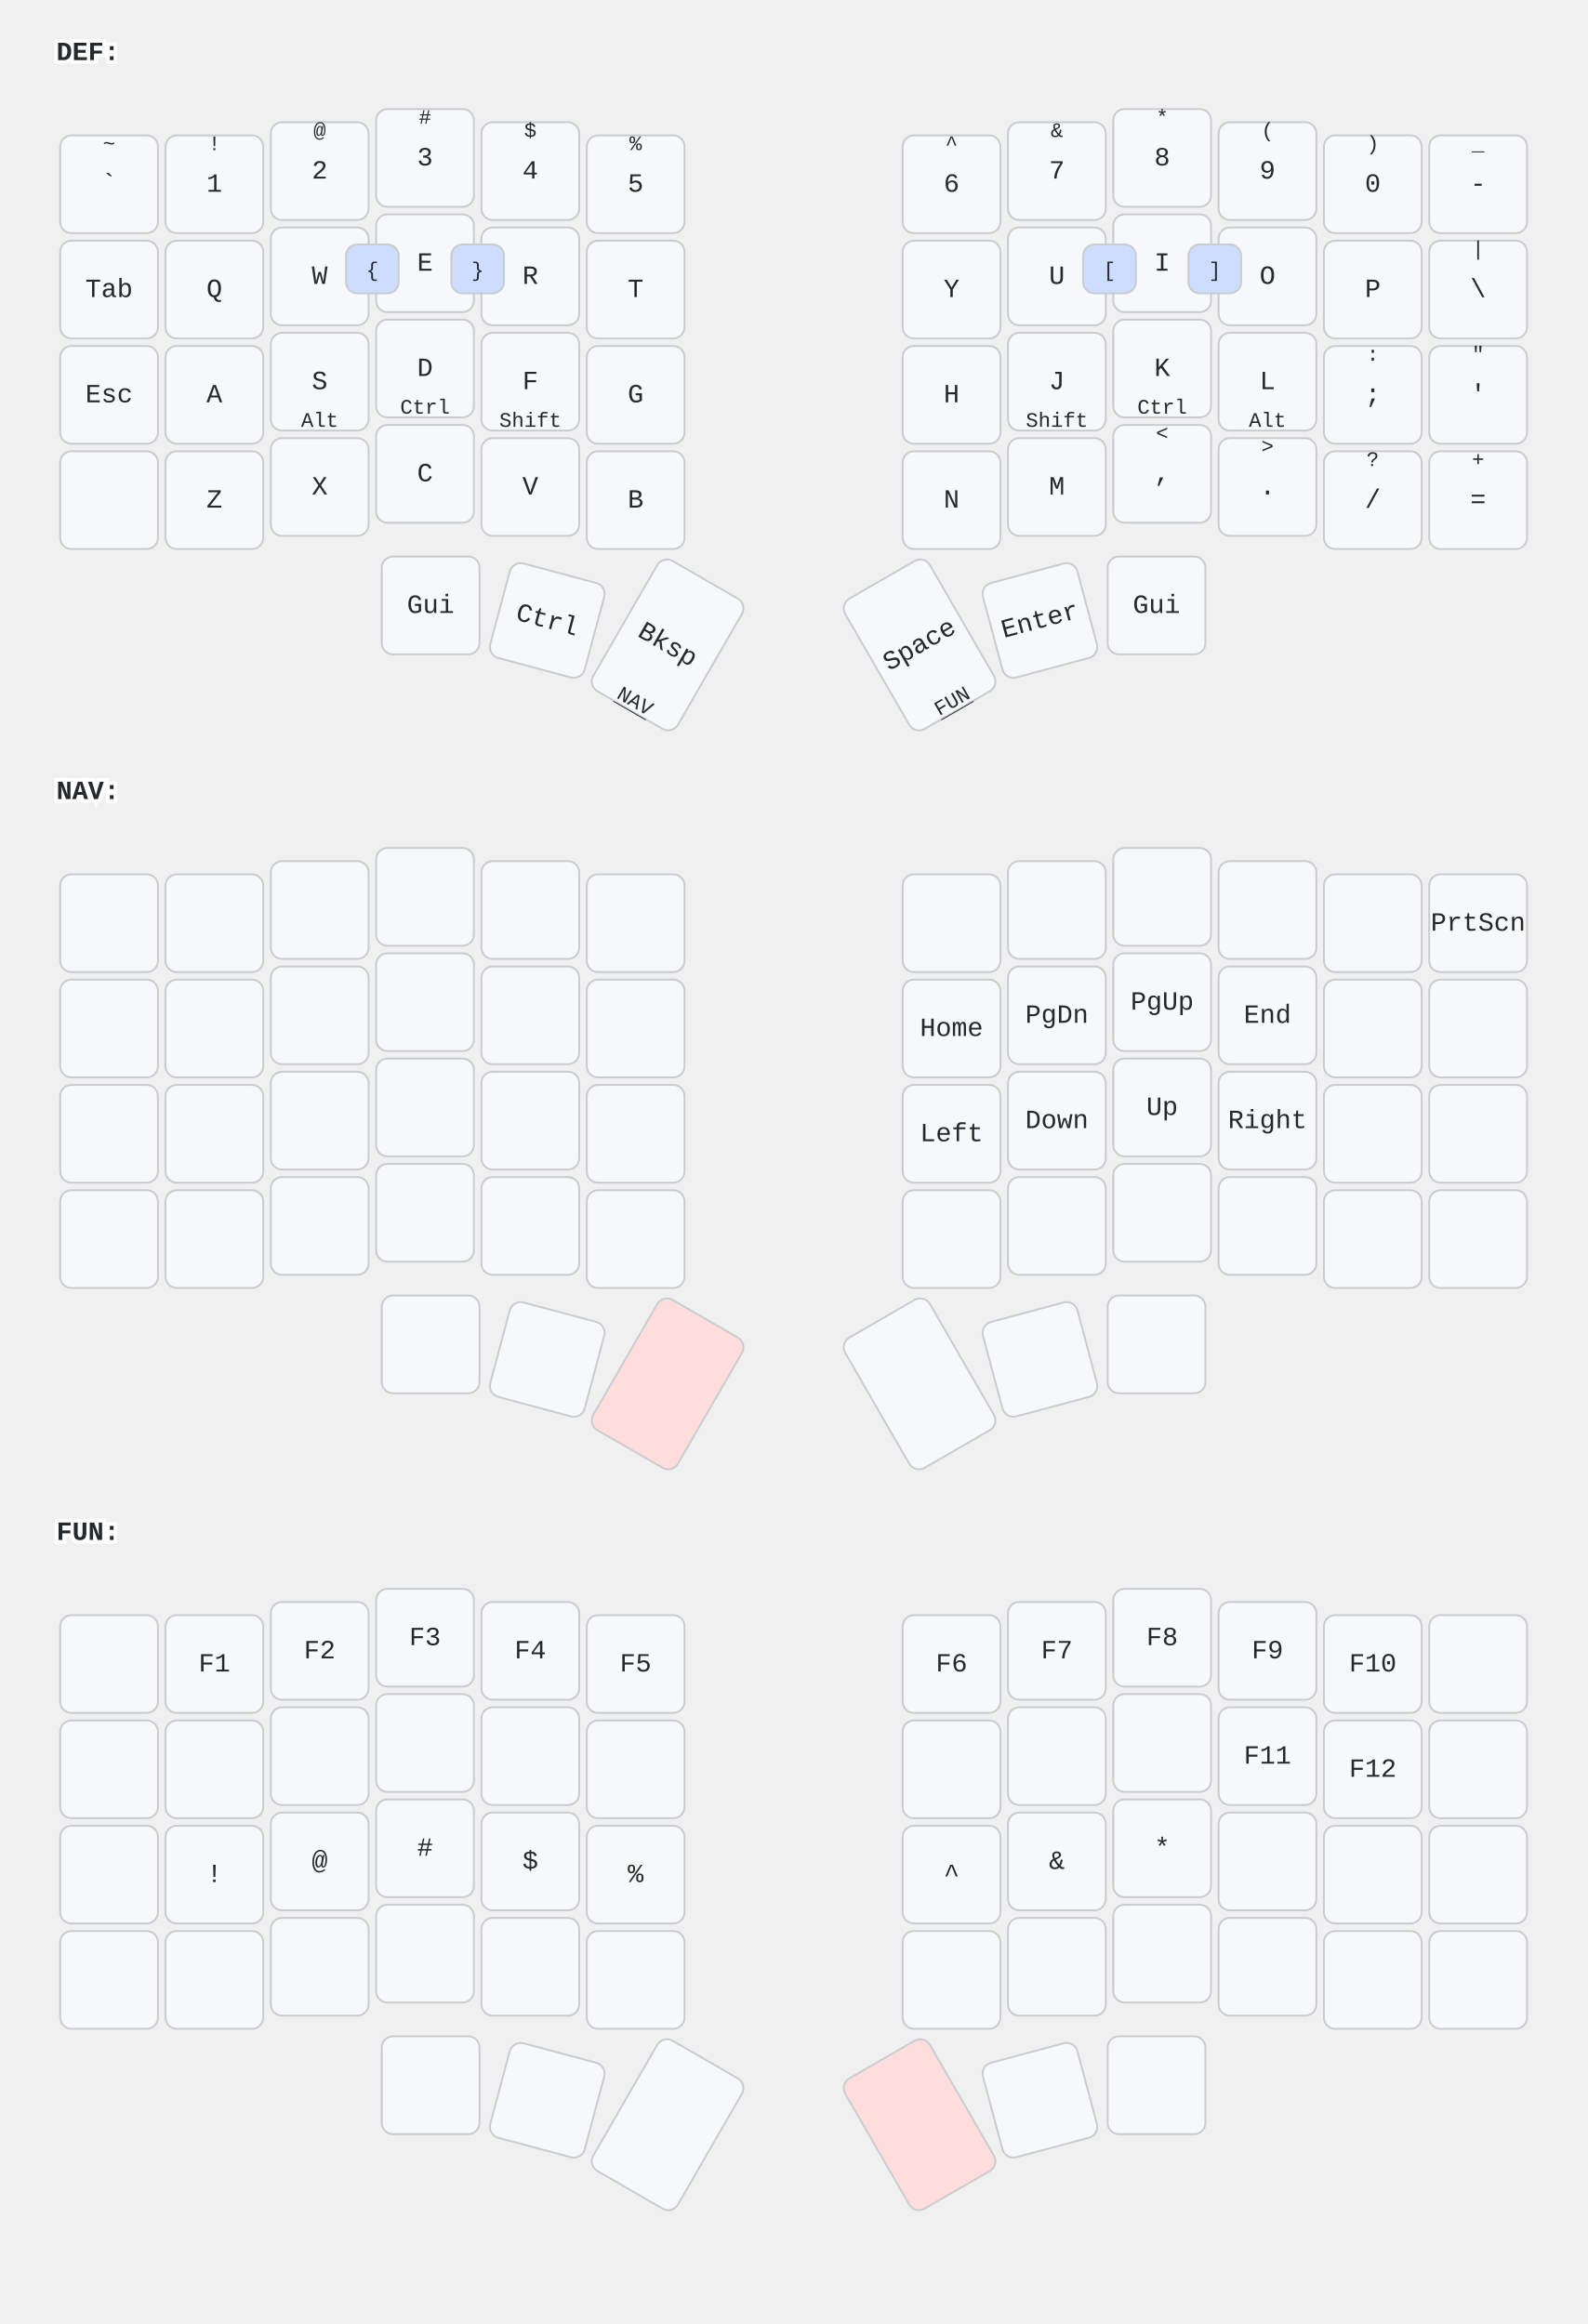
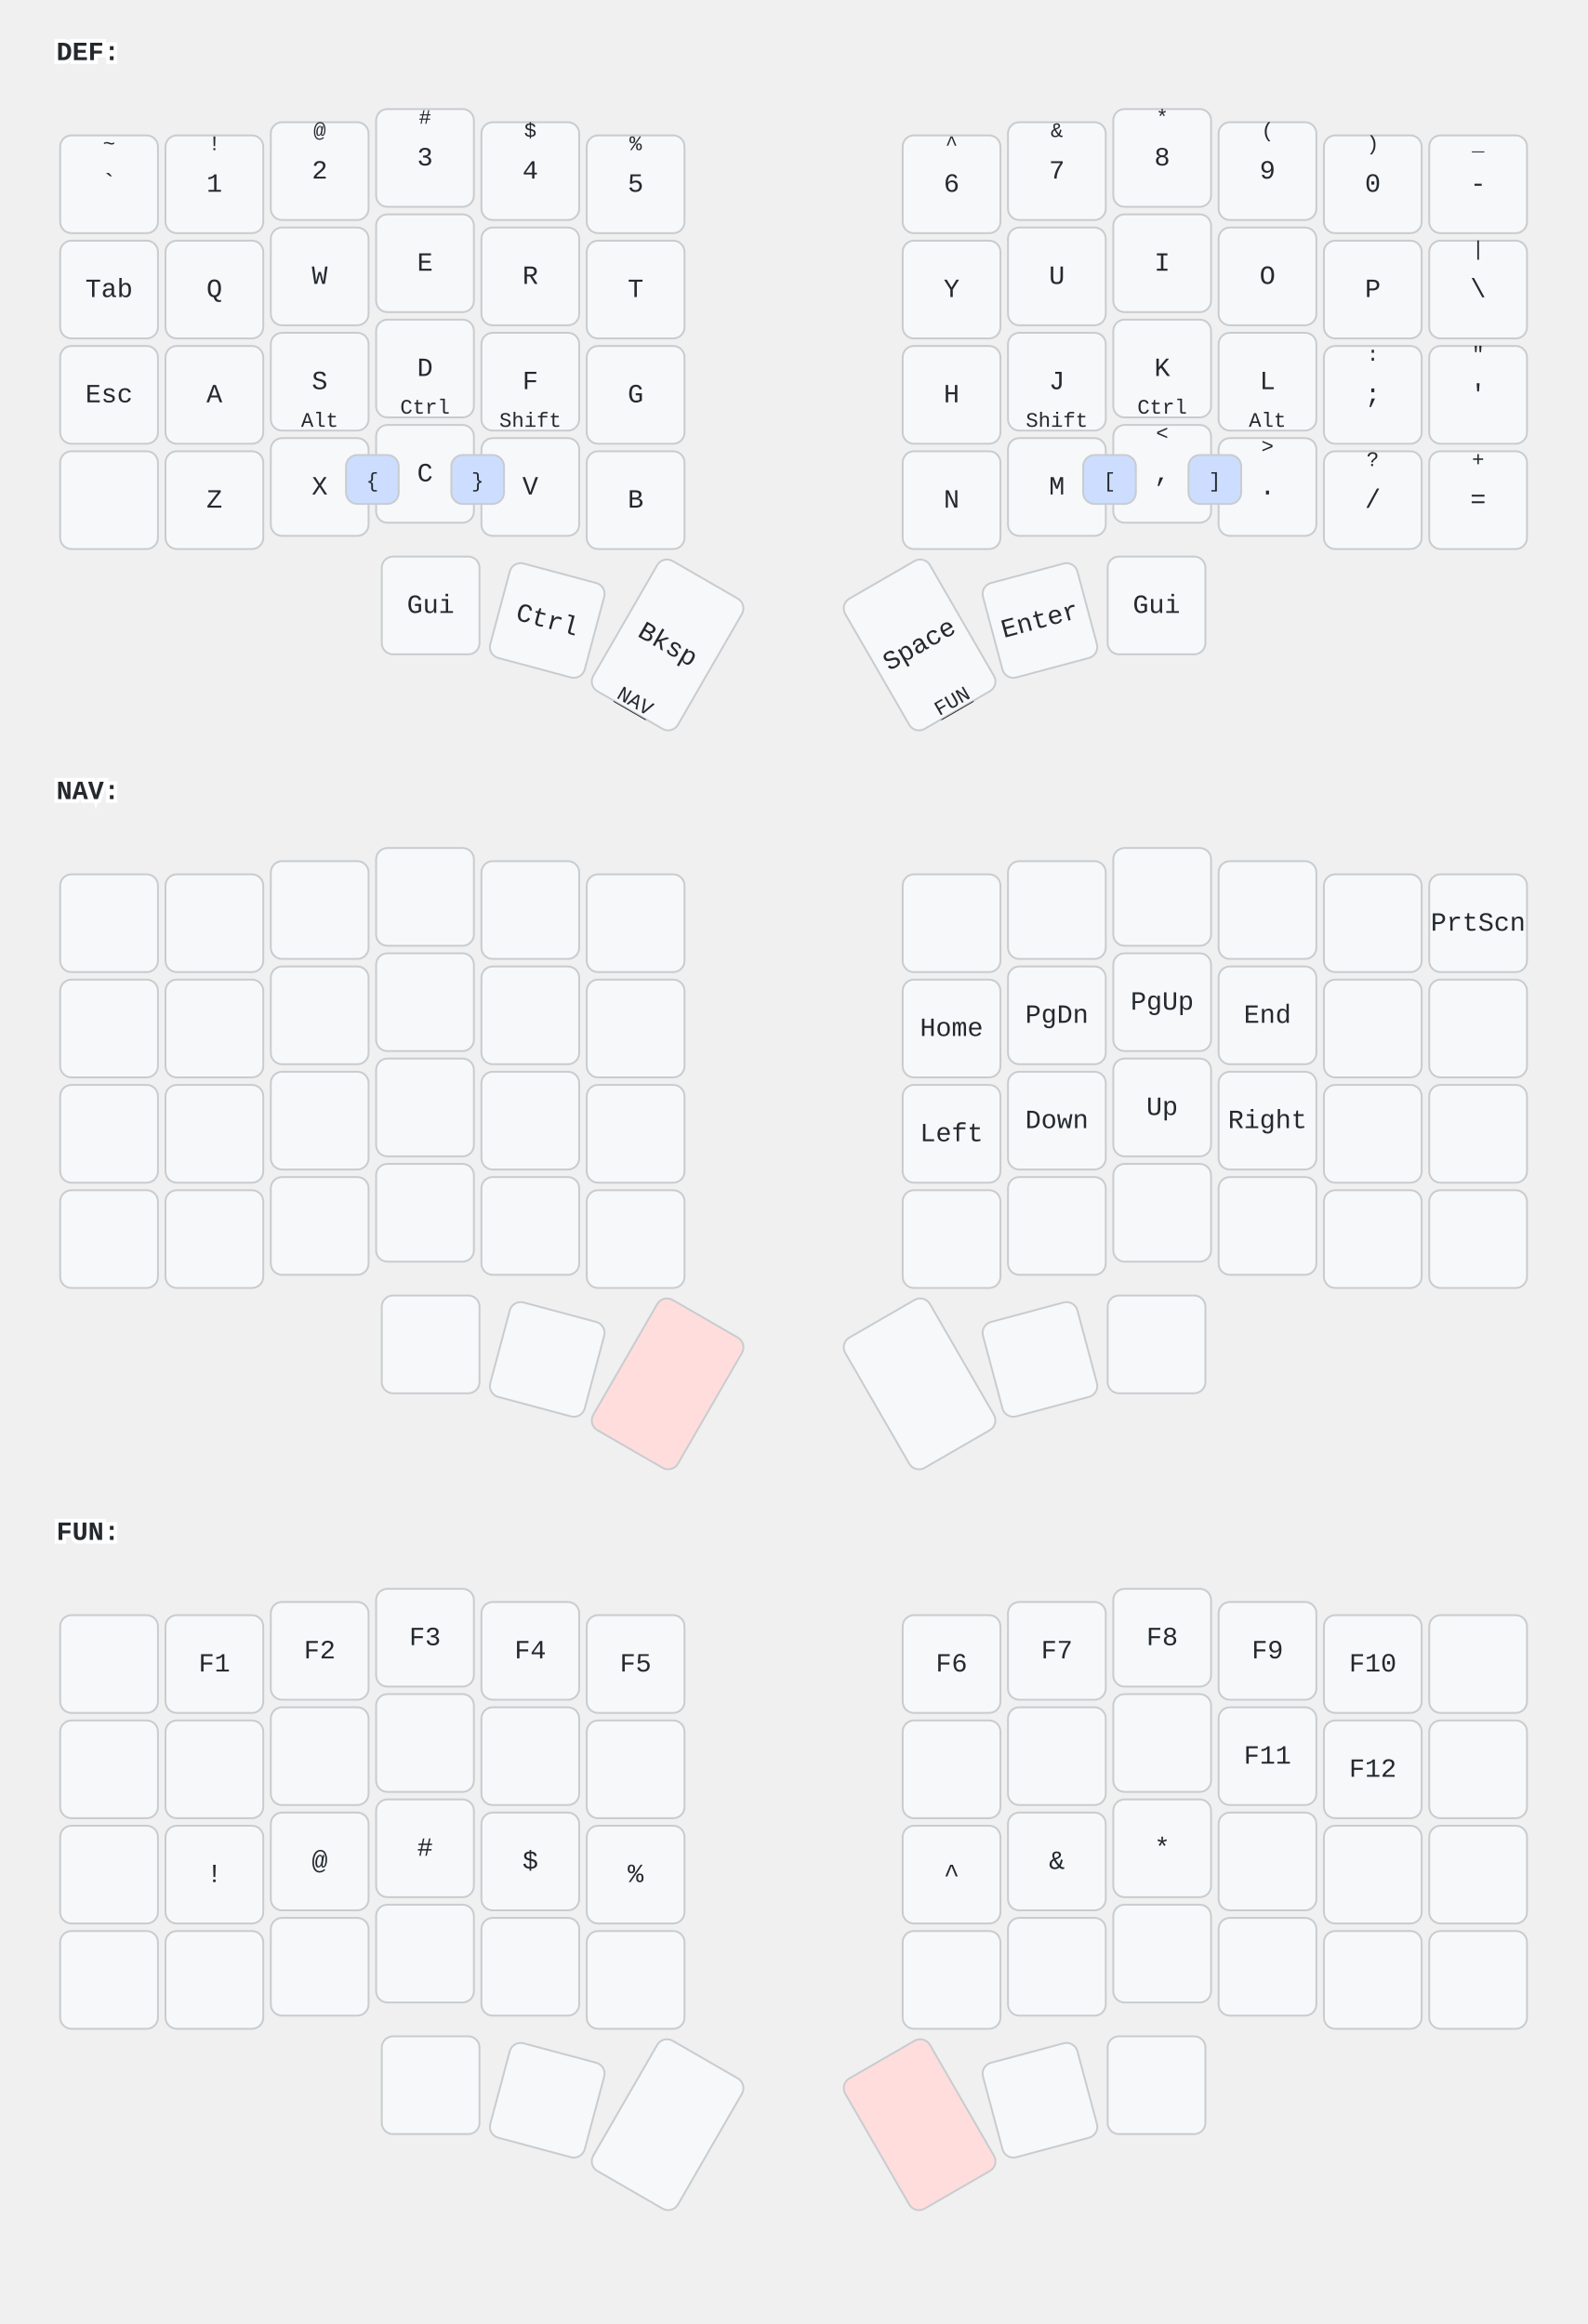
<svg xmlns="http://www.w3.org/2000/svg" width="844" height="1236" viewBox="0 0 844 1236" class="keymap">
  <style>/* inherit to force styles through use tags */
svg path {
    fill: inherit;
}

/* font and background color specifications */
svg.keymap {
    font-family: SFMono-Regular,Consolas,Liberation Mono,Menlo,monospace;
    font-size: 14px;
    font-kerning: normal;
    text-rendering: optimizeLegibility;
    fill: #24292e;
}

/* default key styling */
rect.key {
    fill: #f6f8fa;
}

rect.key, rect.combo {
    stroke: #c9cccf;
    stroke-width: 1;
}

/* default key side styling, only used is draw_key_sides is set */
rect.side {
    filter: brightness(90%);
}

/* color accent for combo boxes */
rect.combo, rect.combo-separate {
    fill: #cdf;
}

/* color accent for held keys */
rect.held, rect.combo.held {
    fill: #fdd;
}

/* color accent for ghost (optional) keys */
rect.ghost, rect.combo.ghost {
    stroke-dasharray: 4, 4;
    stroke-width: 2;
}

text {
    text-anchor: middle;
    dominant-baseline: middle;
}

/* styling for layer labels */
text.label {
    font-weight: bold;
    text-anchor: start;
    stroke: white;
    stroke-width: 4;
    paint-order: stroke;
}

/* styling for optional footer */
text.footer {
    text-anchor: end;
    dominant-baseline: auto;
    stroke: white;
    stroke-width: 4;
    paint-order: stroke;
}

/* styling for combo tap, and key non-tap label text */
text.combo, text.hold, text.shifted, text.left, text.right {
    font-size: 11px;
}

text.hold {
    text-anchor: middle;
    dominant-baseline: auto;
}

text.shifted {
    text-anchor: middle;
    dominant-baseline: hanging;
}

text.left {
    text-anchor: start;
}

text.right {
    text-anchor: end;
}

text.layer-activator {
    text-decoration: underline;
}

/* styling for hold/shifted label text in combo box */
text.combo.hold, text.combo.shifted, text.combo.left, text.combo.right {
    font-size: 8px;
}

/* lighter symbol for transparent keys */
text.trans {
    fill: #7b7e81;
}

/* styling for combo dendrons */
path.combo {
    stroke-width: 1;
    stroke: gray;
    fill: none;
}

/* Start Tabler Icons Cleanup */
/* cannot use height/width with glyphs */
.icon-tabler &gt; path {
    fill: inherit;
    stroke: inherit;
    stroke-width: 2;
}
/* hide tabler's default box */
.icon-tabler &gt; path[stroke="none"][fill="none"] {
    visibility: hidden;
}
/* End Tabler Icons Cleanup */
</style>
  <g transform="translate(30, 0)" class="layer-DEF">
    <text x="0" y="28" class="label" id="DEF">DEF:</text>
    <g transform="translate(0, 56)">
      <g transform="translate(28, 42)" class="key keypos-0">
        <rect rx="6" ry="6" x="-26" y="-26" width="52" height="52" class="key" />
        <text x="0" y="0" class="key tap">`</text>
        <text x="0" y="-24" class="key shifted">~</text>
      </g>
      <g transform="translate(84, 42)" class="key keypos-1">
        <rect rx="6" ry="6" x="-26" y="-26" width="52" height="52" class="key" />
        <text x="0" y="0" class="key tap">1</text>
        <text x="0" y="-24" class="key shifted">!</text>
      </g>
      <g transform="translate(140, 35)" class="key keypos-2">
        <rect rx="6" ry="6" x="-26" y="-26" width="52" height="52" class="key" />
        <text x="0" y="0" class="key tap">2</text>
        <text x="0" y="-24" class="key shifted">@</text>
      </g>
      <g transform="translate(196, 28)" class="key keypos-3">
        <rect rx="6" ry="6" x="-26" y="-26" width="52" height="52" class="key" />
        <text x="0" y="0" class="key tap">3</text>
        <text x="0" y="-24" class="key shifted">#</text>
      </g>
      <g transform="translate(252, 35)" class="key keypos-4">
        <rect rx="6" ry="6" x="-26" y="-26" width="52" height="52" class="key" />
        <text x="0" y="0" class="key tap">4</text>
        <text x="0" y="-24" class="key shifted">$</text>
      </g>
      <g transform="translate(308, 42)" class="key keypos-5">
        <rect rx="6" ry="6" x="-26" y="-26" width="52" height="52" class="key" />
        <text x="0" y="0" class="key tap">5</text>
        <text x="0" y="-24" class="key shifted">%</text>
      </g>
      <g transform="translate(476, 42)" class="key keypos-6">
        <rect rx="6" ry="6" x="-26" y="-26" width="52" height="52" class="key" />
        <text x="0" y="0" class="key tap">6</text>
        <text x="0" y="-24" class="key shifted">^</text>
      </g>
      <g transform="translate(532, 35)" class="key keypos-7">
        <rect rx="6" ry="6" x="-26" y="-26" width="52" height="52" class="key" />
        <text x="0" y="0" class="key tap">7</text>
        <text x="0" y="-24" class="key shifted">&amp;</text>
      </g>
      <g transform="translate(588, 28)" class="key keypos-8">
        <rect rx="6" ry="6" x="-26" y="-26" width="52" height="52" class="key" />
        <text x="0" y="0" class="key tap">8</text>
        <text x="0" y="-24" class="key shifted">*</text>
      </g>
      <g transform="translate(644, 35)" class="key keypos-9">
        <rect rx="6" ry="6" x="-26" y="-26" width="52" height="52" class="key" />
        <text x="0" y="0" class="key tap">9</text>
        <text x="0" y="-24" class="key shifted">(</text>
      </g>
      <g transform="translate(700, 42)" class="key keypos-10">
        <rect rx="6" ry="6" x="-26" y="-26" width="52" height="52" class="key" />
        <text x="0" y="0" class="key tap">0</text>
        <text x="0" y="-24" class="key shifted">)</text>
      </g>
      <g transform="translate(756, 42)" class="key keypos-11">
        <rect rx="6" ry="6" x="-26" y="-26" width="52" height="52" class="key" />
        <text x="0" y="0" class="key tap">-</text>
        <text x="0" y="-24" class="key shifted">_</text>
      </g>
      <g transform="translate(28, 98)" class="key keypos-12">
        <rect rx="6" ry="6" x="-26" y="-26" width="52" height="52" class="key" />
        <text x="0" y="0" class="key tap">Tab</text>
      </g>
      <g transform="translate(84, 98)" class="key keypos-13">
        <rect rx="6" ry="6" x="-26" y="-26" width="52" height="52" class="key" />
        <text x="0" y="0" class="key tap">Q</text>
      </g>
      <g transform="translate(140, 91)" class="key keypos-14">
        <rect rx="6" ry="6" x="-26" y="-26" width="52" height="52" class="key" />
        <text x="0" y="0" class="key tap">W</text>
      </g>
      <g transform="translate(196, 84)" class="key keypos-15">
        <rect rx="6" ry="6" x="-26" y="-26" width="52" height="52" class="key" />
        <text x="0" y="0" class="key tap">E</text>
      </g>
      <g transform="translate(252, 91)" class="key keypos-16">
        <rect rx="6" ry="6" x="-26" y="-26" width="52" height="52" class="key" />
        <text x="0" y="0" class="key tap">R</text>
      </g>
      <g transform="translate(308, 98)" class="key keypos-17">
        <rect rx="6" ry="6" x="-26" y="-26" width="52" height="52" class="key" />
        <text x="0" y="0" class="key tap">T</text>
      </g>
      <g transform="translate(476, 98)" class="key keypos-18">
        <rect rx="6" ry="6" x="-26" y="-26" width="52" height="52" class="key" />
        <text x="0" y="0" class="key tap">Y</text>
      </g>
      <g transform="translate(532, 91)" class="key keypos-19">
        <rect rx="6" ry="6" x="-26" y="-26" width="52" height="52" class="key" />
        <text x="0" y="0" class="key tap">U</text>
      </g>
      <g transform="translate(588, 84)" class="key keypos-20">
        <rect rx="6" ry="6" x="-26" y="-26" width="52" height="52" class="key" />
        <text x="0" y="0" class="key tap">I</text>
      </g>
      <g transform="translate(644, 91)" class="key keypos-21">
        <rect rx="6" ry="6" x="-26" y="-26" width="52" height="52" class="key" />
        <text x="0" y="0" class="key tap">O</text>
      </g>
      <g transform="translate(700, 98)" class="key keypos-22">
        <rect rx="6" ry="6" x="-26" y="-26" width="52" height="52" class="key" />
        <text x="0" y="0" class="key tap">P</text>
      </g>
      <g transform="translate(756, 98)" class="key keypos-23">
        <rect rx="6" ry="6" x="-26" y="-26" width="52" height="52" class="key" />
        <text x="0" y="0" class="key tap">\</text>
        <text x="0" y="-24" class="key shifted">|</text>
      </g>
      <g transform="translate(28, 154)" class="key keypos-24">
        <rect rx="6" ry="6" x="-26" y="-26" width="52" height="52" class="key" />
        <text x="0" y="0" class="key tap">Esc</text>
      </g>
      <g transform="translate(84, 154)" class="key keypos-25">
        <rect rx="6" ry="6" x="-26" y="-26" width="52" height="52" class="key" />
        <text x="0" y="0" class="key tap">A</text>
      </g>
      <g transform="translate(140, 147)" class="key keypos-26">
        <rect rx="6" ry="6" x="-26" y="-26" width="52" height="52" class="key" />
        <text x="0" y="0" class="key tap">S</text>
        <text x="0" y="24" class="key hold">Alt</text>
      </g>
      <g transform="translate(196, 140)" class="key keypos-27">
        <rect rx="6" ry="6" x="-26" y="-26" width="52" height="52" class="key" />
        <text x="0" y="0" class="key tap">D</text>
        <text x="0" y="24" class="key hold">Ctrl</text>
      </g>
      <g transform="translate(252, 147)" class="key keypos-28">
        <rect rx="6" ry="6" x="-26" y="-26" width="52" height="52" class="key" />
        <text x="0" y="0" class="key tap">F</text>
        <text x="0" y="24" class="key hold">Shift</text>
      </g>
      <g transform="translate(308, 154)" class="key keypos-29">
        <rect rx="6" ry="6" x="-26" y="-26" width="52" height="52" class="key" />
        <text x="0" y="0" class="key tap">G</text>
      </g>
      <g transform="translate(476, 154)" class="key keypos-30">
        <rect rx="6" ry="6" x="-26" y="-26" width="52" height="52" class="key" />
        <text x="0" y="0" class="key tap">H</text>
      </g>
      <g transform="translate(532, 147)" class="key keypos-31">
        <rect rx="6" ry="6" x="-26" y="-26" width="52" height="52" class="key" />
        <text x="0" y="0" class="key tap">J</text>
        <text x="0" y="24" class="key hold">Shift</text>
      </g>
      <g transform="translate(588, 140)" class="key keypos-32">
        <rect rx="6" ry="6" x="-26" y="-26" width="52" height="52" class="key" />
        <text x="0" y="0" class="key tap">K</text>
        <text x="0" y="24" class="key hold">Ctrl</text>
      </g>
      <g transform="translate(644, 147)" class="key keypos-33">
        <rect rx="6" ry="6" x="-26" y="-26" width="52" height="52" class="key" />
        <text x="0" y="0" class="key tap">L</text>
        <text x="0" y="24" class="key hold">Alt</text>
      </g>
      <g transform="translate(700, 154)" class="key keypos-34">
        <rect rx="6" ry="6" x="-26" y="-26" width="52" height="52" class="key" />
        <text x="0" y="0" class="key tap">;</text>
        <text x="0" y="-24" class="key shifted">:</text>
      </g>
      <g transform="translate(756, 154)" class="key keypos-35">
        <rect rx="6" ry="6" x="-26" y="-26" width="52" height="52" class="key" />
        <text x="0" y="0" class="key tap">'</text>
        <text x="0" y="-24" class="key shifted">"</text>
      </g>
      <g transform="translate(28, 210)" class="key keypos-36">
        <rect rx="6" ry="6" x="-26" y="-26" width="52" height="52" class="key" />
      </g>
      <g transform="translate(84, 210)" class="key keypos-37">
        <rect rx="6" ry="6" x="-26" y="-26" width="52" height="52" class="key" />
        <text x="0" y="0" class="key tap">Z</text>
      </g>
      <g transform="translate(140, 203)" class="key keypos-38">
        <rect rx="6" ry="6" x="-26" y="-26" width="52" height="52" class="key" />
        <text x="0" y="0" class="key tap">X</text>
      </g>
      <g transform="translate(196, 196)" class="key keypos-39">
        <rect rx="6" ry="6" x="-26" y="-26" width="52" height="52" class="key" />
        <text x="0" y="0" class="key tap">C</text>
      </g>
      <g transform="translate(252, 203)" class="key keypos-40">
        <rect rx="6" ry="6" x="-26" y="-26" width="52" height="52" class="key" />
        <text x="0" y="0" class="key tap">V</text>
      </g>
      <g transform="translate(308, 210)" class="key keypos-41">
        <rect rx="6" ry="6" x="-26" y="-26" width="52" height="52" class="key" />
        <text x="0" y="0" class="key tap">B</text>
      </g>
      <g transform="translate(476, 210)" class="key keypos-42">
        <rect rx="6" ry="6" x="-26" y="-26" width="52" height="52" class="key" />
        <text x="0" y="0" class="key tap">N</text>
      </g>
      <g transform="translate(532, 203)" class="key keypos-43">
        <rect rx="6" ry="6" x="-26" y="-26" width="52" height="52" class="key" />
        <text x="0" y="0" class="key tap">M</text>
      </g>
      <g transform="translate(588, 196)" class="key keypos-44">
        <rect rx="6" ry="6" x="-26" y="-26" width="52" height="52" class="key" />
        <text x="0" y="0" class="key tap">,</text>
        <text x="0" y="-24" class="key shifted">&lt;</text>
      </g>
      <g transform="translate(644, 203)" class="key keypos-45">
        <rect rx="6" ry="6" x="-26" y="-26" width="52" height="52" class="key" />
        <text x="0" y="0" class="key tap">.</text>
        <text x="0" y="-24" class="key shifted">&gt;</text>
      </g>
      <g transform="translate(700, 210)" class="key keypos-46">
        <rect rx="6" ry="6" x="-26" y="-26" width="52" height="52" class="key" />
        <text x="0" y="0" class="key tap">/</text>
        <text x="0" y="-24" class="key shifted">?</text>
      </g>
      <g transform="translate(756, 210)" class="key keypos-47">
        <rect rx="6" ry="6" x="-26" y="-26" width="52" height="52" class="key" />
        <text x="0" y="0" class="key tap">=</text>
        <text x="0" y="-24" class="key shifted">+</text>
      </g>
      <g transform="translate(199, 266)" class="key keypos-48">
        <rect rx="6" ry="6" x="-26" y="-26" width="52" height="52" class="key" />
        <text x="0" y="0" class="key tap">Gui</text>
      </g>
      <g transform="translate(261, 274) rotate(15.0)" class="key keypos-49">
        <rect rx="6" ry="6" x="-26" y="-26" width="52" height="52" class="key" />
        <text x="0" y="0" class="key tap">Ctrl</text>
      </g>
      <g transform="translate(325, 287) rotate(30.0)" class="key keypos-50">
        <rect rx="6" ry="6" x="-26" y="-40" width="52" height="80" class="key" />
        <text x="0" y="0" class="key tap">Bksp</text>
        <a href="#NAV">
          <text x="0" y="38" class="key hold layer-activator">NAV</text>
        </a>
      </g>
      <g transform="translate(459, 287) rotate(-30.0)" class="key keypos-51">
        <rect rx="6" ry="6" x="-26" y="-40" width="52" height="80" class="key" />
        <text x="0" y="0" class="key tap">Space</text>
        <a href="#FUN">
          <text x="0" y="38" class="key hold layer-activator">FUN</text>
        </a>
      </g>
      <g transform="translate(523, 274) rotate(-15.0)" class="key keypos-52">
        <rect rx="6" ry="6" x="-26" y="-26" width="52" height="52" class="key" />
        <text x="0" y="0" class="key tap">Enter</text>
      </g>
      <g transform="translate(585, 266)" class="key keypos-53">
        <rect rx="6" ry="6" x="-26" y="-26" width="52" height="52" class="key" />
        <text x="0" y="0" class="key tap">Gui</text>
      </g>
      <g class="combo combopos-0">
-         <rect rx="6" ry="6" x="154" y="74" width="28" height="26" class="combo" />
-         <text x="168" y="88" class="combo tap">{</text>
+         <rect rx="6" ry="6" x="154" y="186" width="28" height="26" class="combo" />
+         <text x="168" y="200" class="combo tap">{</text>
      </g>
      <g class="combo combopos-1">
-         <rect rx="6" ry="6" x="210" y="74" width="28" height="26" class="combo" />
-         <text x="224" y="88" class="combo tap">}</text>
+         <rect rx="6" ry="6" x="210" y="186" width="28" height="26" class="combo" />
+         <text x="224" y="200" class="combo tap">}</text>
      </g>
      <g class="combo combopos-2">
-         <rect rx="6" ry="6" x="546" y="74" width="28" height="26" class="combo" />
-         <text x="560" y="88" class="combo tap">[</text>
+         <rect rx="6" ry="6" x="546" y="186" width="28" height="26" class="combo" />
+         <text x="560" y="200" class="combo tap">[</text>
      </g>
      <g class="combo combopos-3">
-         <rect rx="6" ry="6" x="602" y="74" width="28" height="26" class="combo" />
-         <text x="616" y="88" class="combo tap">]</text>
+         <rect rx="6" ry="6" x="602" y="186" width="28" height="26" class="combo" />
+         <text x="616" y="200" class="combo tap">]</text>
      </g>
    </g>
  </g>
  <g transform="translate(30, 393)" class="layer-NAV">
    <text x="0" y="28" class="label" id="NAV">NAV:</text>
    <g transform="translate(0, 56)">
      <g transform="translate(28, 42)" class="key keypos-0">
        <rect rx="6" ry="6" x="-26" y="-26" width="52" height="52" class="key" />
      </g>
      <g transform="translate(84, 42)" class="key keypos-1">
        <rect rx="6" ry="6" x="-26" y="-26" width="52" height="52" class="key" />
      </g>
      <g transform="translate(140, 35)" class="key keypos-2">
        <rect rx="6" ry="6" x="-26" y="-26" width="52" height="52" class="key" />
      </g>
      <g transform="translate(196, 28)" class="key keypos-3">
        <rect rx="6" ry="6" x="-26" y="-26" width="52" height="52" class="key" />
      </g>
      <g transform="translate(252, 35)" class="key keypos-4">
        <rect rx="6" ry="6" x="-26" y="-26" width="52" height="52" class="key" />
      </g>
      <g transform="translate(308, 42)" class="key keypos-5">
        <rect rx="6" ry="6" x="-26" y="-26" width="52" height="52" class="key" />
      </g>
      <g transform="translate(476, 42)" class="key keypos-6">
        <rect rx="6" ry="6" x="-26" y="-26" width="52" height="52" class="key" />
      </g>
      <g transform="translate(532, 35)" class="key keypos-7">
        <rect rx="6" ry="6" x="-26" y="-26" width="52" height="52" class="key" />
      </g>
      <g transform="translate(588, 28)" class="key keypos-8">
        <rect rx="6" ry="6" x="-26" y="-26" width="52" height="52" class="key" />
      </g>
      <g transform="translate(644, 35)" class="key keypos-9">
        <rect rx="6" ry="6" x="-26" y="-26" width="52" height="52" class="key" />
      </g>
      <g transform="translate(700, 42)" class="key keypos-10">
        <rect rx="6" ry="6" x="-26" y="-26" width="52" height="52" class="key" />
      </g>
      <g transform="translate(756, 42)" class="key keypos-11">
        <rect rx="6" ry="6" x="-26" y="-26" width="52" height="52" class="key" />
        <text x="0" y="0" class="key tap">PrtScn</text>
      </g>
      <g transform="translate(28, 98)" class="key keypos-12">
        <rect rx="6" ry="6" x="-26" y="-26" width="52" height="52" class="key" />
      </g>
      <g transform="translate(84, 98)" class="key keypos-13">
        <rect rx="6" ry="6" x="-26" y="-26" width="52" height="52" class="key" />
      </g>
      <g transform="translate(140, 91)" class="key keypos-14">
        <rect rx="6" ry="6" x="-26" y="-26" width="52" height="52" class="key" />
      </g>
      <g transform="translate(196, 84)" class="key keypos-15">
        <rect rx="6" ry="6" x="-26" y="-26" width="52" height="52" class="key" />
      </g>
      <g transform="translate(252, 91)" class="key keypos-16">
        <rect rx="6" ry="6" x="-26" y="-26" width="52" height="52" class="key" />
      </g>
      <g transform="translate(308, 98)" class="key keypos-17">
        <rect rx="6" ry="6" x="-26" y="-26" width="52" height="52" class="key" />
      </g>
      <g transform="translate(476, 98)" class="key keypos-18">
        <rect rx="6" ry="6" x="-26" y="-26" width="52" height="52" class="key" />
        <text x="0" y="0" class="key tap">Home</text>
      </g>
      <g transform="translate(532, 91)" class="key keypos-19">
        <rect rx="6" ry="6" x="-26" y="-26" width="52" height="52" class="key" />
        <text x="0" y="0" class="key tap">PgDn</text>
      </g>
      <g transform="translate(588, 84)" class="key keypos-20">
        <rect rx="6" ry="6" x="-26" y="-26" width="52" height="52" class="key" />
        <text x="0" y="0" class="key tap">PgUp</text>
      </g>
      <g transform="translate(644, 91)" class="key keypos-21">
        <rect rx="6" ry="6" x="-26" y="-26" width="52" height="52" class="key" />
        <text x="0" y="0" class="key tap">End</text>
      </g>
      <g transform="translate(700, 98)" class="key keypos-22">
        <rect rx="6" ry="6" x="-26" y="-26" width="52" height="52" class="key" />
      </g>
      <g transform="translate(756, 98)" class="key keypos-23">
        <rect rx="6" ry="6" x="-26" y="-26" width="52" height="52" class="key" />
      </g>
      <g transform="translate(28, 154)" class="key keypos-24">
        <rect rx="6" ry="6" x="-26" y="-26" width="52" height="52" class="key" />
      </g>
      <g transform="translate(84, 154)" class="key keypos-25">
        <rect rx="6" ry="6" x="-26" y="-26" width="52" height="52" class="key" />
      </g>
      <g transform="translate(140, 147)" class="key keypos-26">
        <rect rx="6" ry="6" x="-26" y="-26" width="52" height="52" class="key" />
      </g>
      <g transform="translate(196, 140)" class="key keypos-27">
        <rect rx="6" ry="6" x="-26" y="-26" width="52" height="52" class="key" />
      </g>
      <g transform="translate(252, 147)" class="key keypos-28">
        <rect rx="6" ry="6" x="-26" y="-26" width="52" height="52" class="key" />
      </g>
      <g transform="translate(308, 154)" class="key keypos-29">
        <rect rx="6" ry="6" x="-26" y="-26" width="52" height="52" class="key" />
      </g>
      <g transform="translate(476, 154)" class="key keypos-30">
        <rect rx="6" ry="6" x="-26" y="-26" width="52" height="52" class="key" />
        <text x="0" y="0" class="key tap">Left</text>
      </g>
      <g transform="translate(532, 147)" class="key keypos-31">
        <rect rx="6" ry="6" x="-26" y="-26" width="52" height="52" class="key" />
        <text x="0" y="0" class="key tap">Down</text>
      </g>
      <g transform="translate(588, 140)" class="key keypos-32">
        <rect rx="6" ry="6" x="-26" y="-26" width="52" height="52" class="key" />
        <text x="0" y="0" class="key tap">Up</text>
      </g>
      <g transform="translate(644, 147)" class="key keypos-33">
        <rect rx="6" ry="6" x="-26" y="-26" width="52" height="52" class="key" />
        <text x="0" y="0" class="key tap">Right</text>
      </g>
      <g transform="translate(700, 154)" class="key keypos-34">
        <rect rx="6" ry="6" x="-26" y="-26" width="52" height="52" class="key" />
      </g>
      <g transform="translate(756, 154)" class="key keypos-35">
        <rect rx="6" ry="6" x="-26" y="-26" width="52" height="52" class="key" />
      </g>
      <g transform="translate(28, 210)" class="key keypos-36">
        <rect rx="6" ry="6" x="-26" y="-26" width="52" height="52" class="key" />
      </g>
      <g transform="translate(84, 210)" class="key keypos-37">
        <rect rx="6" ry="6" x="-26" y="-26" width="52" height="52" class="key" />
      </g>
      <g transform="translate(140, 203)" class="key keypos-38">
        <rect rx="6" ry="6" x="-26" y="-26" width="52" height="52" class="key" />
      </g>
      <g transform="translate(196, 196)" class="key keypos-39">
        <rect rx="6" ry="6" x="-26" y="-26" width="52" height="52" class="key" />
      </g>
      <g transform="translate(252, 203)" class="key keypos-40">
        <rect rx="6" ry="6" x="-26" y="-26" width="52" height="52" class="key" />
      </g>
      <g transform="translate(308, 210)" class="key keypos-41">
        <rect rx="6" ry="6" x="-26" y="-26" width="52" height="52" class="key" />
      </g>
      <g transform="translate(476, 210)" class="key keypos-42">
        <rect rx="6" ry="6" x="-26" y="-26" width="52" height="52" class="key" />
      </g>
      <g transform="translate(532, 203)" class="key keypos-43">
        <rect rx="6" ry="6" x="-26" y="-26" width="52" height="52" class="key" />
      </g>
      <g transform="translate(588, 196)" class="key keypos-44">
        <rect rx="6" ry="6" x="-26" y="-26" width="52" height="52" class="key" />
      </g>
      <g transform="translate(644, 203)" class="key keypos-45">
        <rect rx="6" ry="6" x="-26" y="-26" width="52" height="52" class="key" />
      </g>
      <g transform="translate(700, 210)" class="key keypos-46">
        <rect rx="6" ry="6" x="-26" y="-26" width="52" height="52" class="key" />
      </g>
      <g transform="translate(756, 210)" class="key keypos-47">
        <rect rx="6" ry="6" x="-26" y="-26" width="52" height="52" class="key" />
      </g>
      <g transform="translate(199, 266)" class="key keypos-48">
        <rect rx="6" ry="6" x="-26" y="-26" width="52" height="52" class="key" />
      </g>
      <g transform="translate(261, 274) rotate(15.0)" class="key keypos-49">
        <rect rx="6" ry="6" x="-26" y="-26" width="52" height="52" class="key" />
      </g>
      <g transform="translate(325, 287) rotate(30.0)" class="key held keypos-50">
        <rect rx="6" ry="6" x="-26" y="-40" width="52" height="80" class="key held" />
      </g>
      <g transform="translate(459, 287) rotate(-30.0)" class="key keypos-51">
        <rect rx="6" ry="6" x="-26" y="-40" width="52" height="80" class="key" />
      </g>
      <g transform="translate(523, 274) rotate(-15.0)" class="key keypos-52">
        <rect rx="6" ry="6" x="-26" y="-26" width="52" height="52" class="key" />
      </g>
      <g transform="translate(585, 266)" class="key keypos-53">
        <rect rx="6" ry="6" x="-26" y="-26" width="52" height="52" class="key" />
      </g>
    </g>
  </g>
  <g transform="translate(30, 787)" class="layer-FUN">
    <text x="0" y="28" class="label" id="FUN">FUN:</text>
    <g transform="translate(0, 56)">
      <g transform="translate(28, 42)" class="key keypos-0">
        <rect rx="6" ry="6" x="-26" y="-26" width="52" height="52" class="key" />
      </g>
      <g transform="translate(84, 42)" class="key keypos-1">
        <rect rx="6" ry="6" x="-26" y="-26" width="52" height="52" class="key" />
        <text x="0" y="0" class="key tap">F1</text>
      </g>
      <g transform="translate(140, 35)" class="key keypos-2">
        <rect rx="6" ry="6" x="-26" y="-26" width="52" height="52" class="key" />
        <text x="0" y="0" class="key tap">F2</text>
      </g>
      <g transform="translate(196, 28)" class="key keypos-3">
        <rect rx="6" ry="6" x="-26" y="-26" width="52" height="52" class="key" />
        <text x="0" y="0" class="key tap">F3</text>
      </g>
      <g transform="translate(252, 35)" class="key keypos-4">
        <rect rx="6" ry="6" x="-26" y="-26" width="52" height="52" class="key" />
        <text x="0" y="0" class="key tap">F4</text>
      </g>
      <g transform="translate(308, 42)" class="key keypos-5">
        <rect rx="6" ry="6" x="-26" y="-26" width="52" height="52" class="key" />
        <text x="0" y="0" class="key tap">F5</text>
      </g>
      <g transform="translate(476, 42)" class="key keypos-6">
        <rect rx="6" ry="6" x="-26" y="-26" width="52" height="52" class="key" />
        <text x="0" y="0" class="key tap">F6</text>
      </g>
      <g transform="translate(532, 35)" class="key keypos-7">
        <rect rx="6" ry="6" x="-26" y="-26" width="52" height="52" class="key" />
        <text x="0" y="0" class="key tap">F7</text>
      </g>
      <g transform="translate(588, 28)" class="key keypos-8">
        <rect rx="6" ry="6" x="-26" y="-26" width="52" height="52" class="key" />
        <text x="0" y="0" class="key tap">F8</text>
      </g>
      <g transform="translate(644, 35)" class="key keypos-9">
        <rect rx="6" ry="6" x="-26" y="-26" width="52" height="52" class="key" />
        <text x="0" y="0" class="key tap">F9</text>
      </g>
      <g transform="translate(700, 42)" class="key keypos-10">
        <rect rx="6" ry="6" x="-26" y="-26" width="52" height="52" class="key" />
        <text x="0" y="0" class="key tap">F10</text>
      </g>
      <g transform="translate(756, 42)" class="key keypos-11">
        <rect rx="6" ry="6" x="-26" y="-26" width="52" height="52" class="key" />
      </g>
      <g transform="translate(28, 98)" class="key keypos-12">
        <rect rx="6" ry="6" x="-26" y="-26" width="52" height="52" class="key" />
      </g>
      <g transform="translate(84, 98)" class="key keypos-13">
        <rect rx="6" ry="6" x="-26" y="-26" width="52" height="52" class="key" />
      </g>
      <g transform="translate(140, 91)" class="key keypos-14">
        <rect rx="6" ry="6" x="-26" y="-26" width="52" height="52" class="key" />
      </g>
      <g transform="translate(196, 84)" class="key keypos-15">
        <rect rx="6" ry="6" x="-26" y="-26" width="52" height="52" class="key" />
      </g>
      <g transform="translate(252, 91)" class="key keypos-16">
        <rect rx="6" ry="6" x="-26" y="-26" width="52" height="52" class="key" />
      </g>
      <g transform="translate(308, 98)" class="key keypos-17">
        <rect rx="6" ry="6" x="-26" y="-26" width="52" height="52" class="key" />
      </g>
      <g transform="translate(476, 98)" class="key keypos-18">
        <rect rx="6" ry="6" x="-26" y="-26" width="52" height="52" class="key" />
      </g>
      <g transform="translate(532, 91)" class="key keypos-19">
        <rect rx="6" ry="6" x="-26" y="-26" width="52" height="52" class="key" />
      </g>
      <g transform="translate(588, 84)" class="key keypos-20">
        <rect rx="6" ry="6" x="-26" y="-26" width="52" height="52" class="key" />
      </g>
      <g transform="translate(644, 91)" class="key keypos-21">
        <rect rx="6" ry="6" x="-26" y="-26" width="52" height="52" class="key" />
        <text x="0" y="0" class="key tap">F11</text>
      </g>
      <g transform="translate(700, 98)" class="key keypos-22">
        <rect rx="6" ry="6" x="-26" y="-26" width="52" height="52" class="key" />
        <text x="0" y="0" class="key tap">F12</text>
      </g>
      <g transform="translate(756, 98)" class="key keypos-23">
        <rect rx="6" ry="6" x="-26" y="-26" width="52" height="52" class="key" />
      </g>
      <g transform="translate(28, 154)" class="key keypos-24">
        <rect rx="6" ry="6" x="-26" y="-26" width="52" height="52" class="key" />
      </g>
      <g transform="translate(84, 154)" class="key keypos-25">
        <rect rx="6" ry="6" x="-26" y="-26" width="52" height="52" class="key" />
        <text x="0" y="0" class="key tap">!</text>
      </g>
      <g transform="translate(140, 147)" class="key keypos-26">
        <rect rx="6" ry="6" x="-26" y="-26" width="52" height="52" class="key" />
        <text x="0" y="0" class="key tap">@</text>
      </g>
      <g transform="translate(196, 140)" class="key keypos-27">
        <rect rx="6" ry="6" x="-26" y="-26" width="52" height="52" class="key" />
        <text x="0" y="0" class="key tap">#</text>
      </g>
      <g transform="translate(252, 147)" class="key keypos-28">
        <rect rx="6" ry="6" x="-26" y="-26" width="52" height="52" class="key" />
        <text x="0" y="0" class="key tap">$</text>
      </g>
      <g transform="translate(308, 154)" class="key keypos-29">
        <rect rx="6" ry="6" x="-26" y="-26" width="52" height="52" class="key" />
        <text x="0" y="0" class="key tap">%</text>
      </g>
      <g transform="translate(476, 154)" class="key keypos-30">
        <rect rx="6" ry="6" x="-26" y="-26" width="52" height="52" class="key" />
        <text x="0" y="0" class="key tap">^</text>
      </g>
      <g transform="translate(532, 147)" class="key keypos-31">
        <rect rx="6" ry="6" x="-26" y="-26" width="52" height="52" class="key" />
        <text x="0" y="0" class="key tap">&amp;</text>
      </g>
      <g transform="translate(588, 140)" class="key keypos-32">
        <rect rx="6" ry="6" x="-26" y="-26" width="52" height="52" class="key" />
        <text x="0" y="0" class="key tap">*</text>
      </g>
      <g transform="translate(644, 147)" class="key keypos-33">
        <rect rx="6" ry="6" x="-26" y="-26" width="52" height="52" class="key" />
      </g>
      <g transform="translate(700, 154)" class="key keypos-34">
        <rect rx="6" ry="6" x="-26" y="-26" width="52" height="52" class="key" />
      </g>
      <g transform="translate(756, 154)" class="key keypos-35">
        <rect rx="6" ry="6" x="-26" y="-26" width="52" height="52" class="key" />
      </g>
      <g transform="translate(28, 210)" class="key keypos-36">
        <rect rx="6" ry="6" x="-26" y="-26" width="52" height="52" class="key" />
      </g>
      <g transform="translate(84, 210)" class="key keypos-37">
        <rect rx="6" ry="6" x="-26" y="-26" width="52" height="52" class="key" />
      </g>
      <g transform="translate(140, 203)" class="key keypos-38">
        <rect rx="6" ry="6" x="-26" y="-26" width="52" height="52" class="key" />
      </g>
      <g transform="translate(196, 196)" class="key keypos-39">
        <rect rx="6" ry="6" x="-26" y="-26" width="52" height="52" class="key" />
      </g>
      <g transform="translate(252, 203)" class="key keypos-40">
        <rect rx="6" ry="6" x="-26" y="-26" width="52" height="52" class="key" />
      </g>
      <g transform="translate(308, 210)" class="key keypos-41">
        <rect rx="6" ry="6" x="-26" y="-26" width="52" height="52" class="key" />
      </g>
      <g transform="translate(476, 210)" class="key keypos-42">
        <rect rx="6" ry="6" x="-26" y="-26" width="52" height="52" class="key" />
      </g>
      <g transform="translate(532, 203)" class="key keypos-43">
        <rect rx="6" ry="6" x="-26" y="-26" width="52" height="52" class="key" />
      </g>
      <g transform="translate(588, 196)" class="key keypos-44">
        <rect rx="6" ry="6" x="-26" y="-26" width="52" height="52" class="key" />
      </g>
      <g transform="translate(644, 203)" class="key keypos-45">
        <rect rx="6" ry="6" x="-26" y="-26" width="52" height="52" class="key" />
      </g>
      <g transform="translate(700, 210)" class="key keypos-46">
        <rect rx="6" ry="6" x="-26" y="-26" width="52" height="52" class="key" />
      </g>
      <g transform="translate(756, 210)" class="key keypos-47">
        <rect rx="6" ry="6" x="-26" y="-26" width="52" height="52" class="key" />
      </g>
      <g transform="translate(199, 266)" class="key keypos-48">
        <rect rx="6" ry="6" x="-26" y="-26" width="52" height="52" class="key" />
      </g>
      <g transform="translate(261, 274) rotate(15.0)" class="key keypos-49">
        <rect rx="6" ry="6" x="-26" y="-26" width="52" height="52" class="key" />
      </g>
      <g transform="translate(325, 287) rotate(30.0)" class="key keypos-50">
        <rect rx="6" ry="6" x="-26" y="-40" width="52" height="80" class="key" />
      </g>
      <g transform="translate(459, 287) rotate(-30.0)" class="key held keypos-51">
        <rect rx="6" ry="6" x="-26" y="-40" width="52" height="80" class="key held" />
      </g>
      <g transform="translate(523, 274) rotate(-15.0)" class="key keypos-52">
        <rect rx="6" ry="6" x="-26" y="-26" width="52" height="52" class="key" />
      </g>
      <g transform="translate(585, 266)" class="key keypos-53">
        <rect rx="6" ry="6" x="-26" y="-26" width="52" height="52" class="key" />
      </g>
    </g>
  </g>
</svg>
